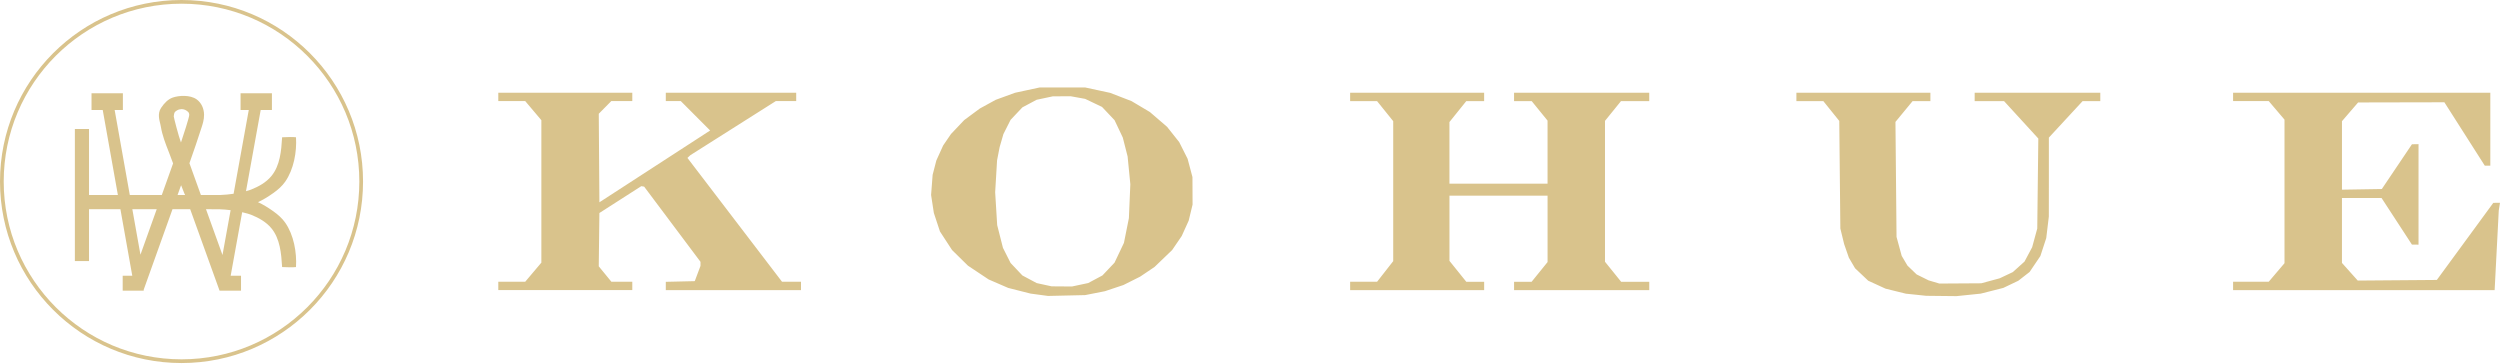
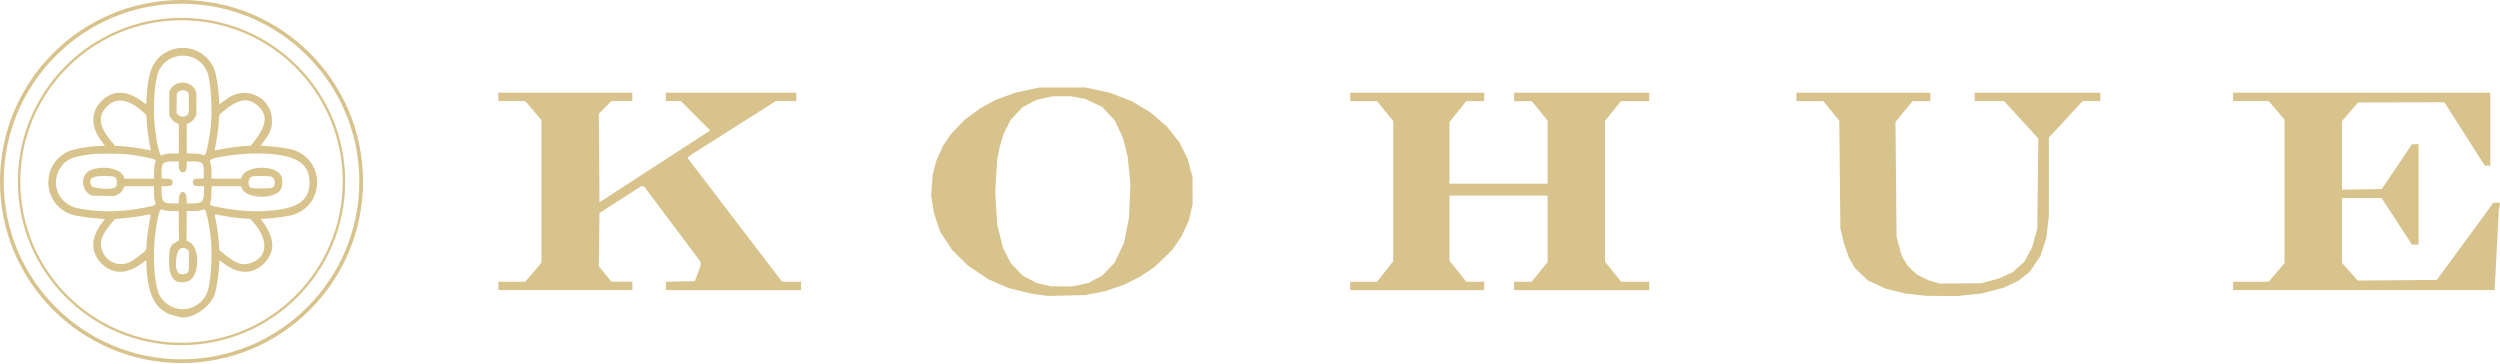
- <svg xmlns="http://www.w3.org/2000/svg" viewBox="0 0 805.328 116.946" height="116.946" width="805.328" xml:space="preserve" id="svg833" version="1.1">
+ <svg xmlns="http://www.w3.org/2000/svg" viewBox="0 0 805.358 116.946" height="116.946" width="805.358" xml:space="preserve" id="svg833" version="1.1">
  <defs id="defs837">
+     <linearGradient id="swatch6">
+       <stop style="stop-color:#48c192;stop-opacity:1;" offset="0" id="stop6" />
+     </linearGradient>
    <linearGradient id="swatch7">
      <stop style="stop-color:#000000;stop-opacity:1;" offset="0" id="stop7" />
    </linearGradient>
  </defs>
-   <g transform="matrix(1.333333,0,0,-1.333333,-627,700.6668)" id="g841">
-     <path style="fill:#d9c38c;fill-opacity:1;stroke-width:0.289" d="m 721.348,454.284 -2.109,0.284 -2.709,0.687 -2.709,0.687 -2.356,1.021 -2.356,1.021 -2.501,1.664 -2.501,1.664 -1.921,1.89 -1.921,1.89 -1.461,2.242 -1.461,2.242 -0.739,2.239 -0.739,2.239 -0.332,2.168 -0.332,2.168 0.186,2.437 0.186,2.437 0.45,1.737 0.45,1.737 0.819,1.805 0.819,1.805 0.951,1.391 0.951,1.391 1.594,1.68 1.594,1.68 1.89,1.397 1.89,1.397 1.917,1.05 1.917,1.05 2.332,0.851 2.332,0.851 2.978,0.642 2.978,0.642 h 5.492 5.492 l 3.016,-0.65 3.016,-0.65 2.589,-1 2.589,-1 2.219,-1.32 2.219,-1.32 2.071,-1.783 2.071,-1.783 1.466,-1.846 1.466,-1.846 1.016,-2.017 1.016,-2.017 0.586,-2.207 0.586,-2.207 0.014,-3.324 0.014,-3.324 -0.47,-1.945 -0.47,-1.945 -0.84,-1.852 -0.84,-1.852 -1.157,-1.695 -1.157,-1.695 -2.128,-2.044 -2.128,-2.044 -1.734,-1.168 -1.734,-1.168 -2.023,-1.014 -2.023,-1.014 -2.24,-0.748 -2.24,-0.749 -2.385,-0.469 -2.385,-0.469 -4.48,-0.102 -4.48,-0.102 z m 9.847,2.417 1.957,0.415 1.721,0.917 1.721,0.917 1.463,1.547 1.463,1.547 1.136,2.391 1.136,2.391 0.598,2.982 0.598,2.982 0.175,4.1 0.175,4.1 -0.33,3.357 -0.33,3.357 -0.581,2.28 -0.581,2.28 -0.995,2.1 -0.995,2.1 -1.515,1.602 -1.516,1.602 -2.038,0.973 -2.038,0.973 -1.715,0.311 -1.715,0.311 h -2.187 l -2.187,-0.01 -1.957,-0.415 -1.957,-0.415 -1.721,-0.917 -1.721,-0.917 -1.425,-1.507 -1.425,-1.507 -0.87,-1.724 -0.87,-1.724 -0.455,-1.575 -0.455,-1.575 -0.309,-1.59 -0.309,-1.59 -0.23,-3.858 -0.23,-3.858 0.243,-3.966 0.243,-3.966 0.697,-2.749 0.697,-2.749 0.924,-1.831 0.924,-1.831 1.425,-1.507 1.425,-1.507 1.73,-0.922 1.73,-0.922 1.803,-0.392 1.803,-0.392 2.457,-0.018 2.457,-0.018 z m 201.968,-2.407 -2.457,0.253 -2.457,0.607 -2.457,0.607 -2.091,0.959 -2.091,0.959 -1.588,1.502 -1.588,1.502 -0.75,1.279 -0.75,1.279 -0.572,1.648 -0.572,1.648 -0.457,1.879 -0.457,1.879 -0.13,12.996 -0.13,12.996 -1.927,2.392 -1.927,2.392 h -3.252 -3.252 v 1.012 1.012 h 16.187 16.187 v -1.012 -1.012 h -2.151 -2.151 l -2.07,-2.511 -2.07,-2.511 0.13,-13.892 0.13,-13.892 0.622,-2.288 0.622,-2.288 0.699,-1.181 0.699,-1.181 1.108,-1.064 1.108,-1.065 1.445,-0.716 1.445,-0.716 1.301,-0.386 1.301,-0.386 5.058,0.032 5.058,0.032 2.225,0.601 2.225,0.602 1.589,0.751 1.589,0.751 1.412,1.27 1.412,1.27 0.924,1.734 0.924,1.734 0.616,2.259 0.616,2.259 0.128,10.871 0.128,10.871 -4.14,4.521 -4.14,4.521 h -3.548 -3.548 v 1.012 1.012 h 15.175 15.175 v -1.012 -1.012 h -2.136 -2.136 l -4.076,-4.408 -4.076,-4.408 v -9.539 l -0.01,-9.539 -0.312,-2.601 -0.312,-2.602 -0.71,-2.168 -0.71,-2.168 -1.298,-1.92 -1.298,-1.92 -1.364,-1.063 -1.364,-1.063 -1.815,-0.866 -1.815,-0.866 -2.729,-0.692 -2.729,-0.692 -2.93,-0.301 -2.93,-0.301 -3.655,0.039 -3.655,0.039 z m -342.525,2.127 v 1.012 h 3.252 3.252 l 1.951,2.308 1.951,2.308 v 17.206 17.206 l -1.951,2.308 -1.951,2.308 h -3.252 -3.252 v 1.012 1.012 h 16.187 16.187 v -1.012 -1.012 h -2.539 -2.539 l -1.511,-1.53 -1.511,-1.53 0.076,-10.696 0.076,-10.696 13.376,8.674 13.376,8.674 -3.544,3.552 -3.544,3.552 h -1.811 -1.811 v 1.012 1.012 h 15.753 15.753 v -1.012 -1.012 h -2.464 -2.464 l -10.326,-6.536 -10.326,-6.537 -0.35,-0.328 -0.35,-0.329 11.427,-14.958 11.427,-14.958 h 2.292 2.292 v -1.012 -1.012 H 647.437 631.106 v 1.003 1.003 l 3.499,0.081 3.499,0.081 0.692,1.842 0.692,1.842 v 0.494 0.494 l -6.807,9.081 -6.807,9.082 -0.347,0.056 -0.347,0.056 -5.058,-3.242 -5.058,-3.242 -0.078,-6.439 -0.078,-6.439 1.523,-1.861 1.523,-1.861 h 2.529 2.529 v -1.012 -1.012 H 606.825 590.638 Z m 205.804,0 v 1.012 h 3.257 3.257 l 1.946,2.488 1.946,2.488 v 16.91 16.91 l -1.951,2.421 -1.951,2.421 h -3.252 -3.252 v 1.012 1.012 h 16.187 16.187 v -1.012 -1.012 h -2.158 -2.158 l -2.033,-2.526 -2.033,-2.526 v -7.446 -7.446 h 11.851 11.851 v 7.618 7.618 l -1.915,2.354 -1.915,2.354 h -2.132 -2.132 v 1.012 1.012 h 16.331 16.331 v -1.012 -1.012 h -3.413 -3.413 l -1.932,-2.385 -1.932,-2.385 v -17.02 -17.02 l 1.951,-2.419 1.951,-2.419 3.396,-3e-4 3.396,-2e-4 v -1.012 -1.012 h -16.331 -16.331 v 1.012 1.012 h 2.12 2.12 l 1.927,2.382 1.927,2.382 v 8.024 8.024 h -11.851 -11.851 v -7.88 -7.88 l 2.033,-2.526 2.033,-2.526 h 2.158 2.158 v -1.012 -1.012 h -16.187 -16.187 z m 213.319,0 v 1.012 h 4.305 4.305 l 1.906,2.24 1.906,2.24 v 17.343 17.343 l -1.906,2.24 -1.906,2.24 h -4.305 -4.305 v 1.012 1.012 h 31.073 31.073 v -8.816 -8.816 h -0.667 -0.667 l -4.883,7.66 -4.883,7.66 -10.42,-0.022 -10.42,-0.022 -1.951,-2.262 -1.951,-2.262 v -8.274 -8.274 l 4.814,0.079 4.814,0.079 3.64,5.406 3.64,5.406 0.795,0.014 0.795,0.014 v -12.14 -12.14 l -0.795,0.01 h -0.795 l -3.672,5.632 -3.672,5.632 h -4.783 -4.783 v -7.844 -7.844 l 1.908,-2.132 1.908,-2.132 9.554,0.076 9.554,0.076 6.82,9.312 6.82,9.312 0.808,0.01 0.808,0.01 -0.148,-0.939 -0.147,-0.939 -0.499,-9.611 -0.499,-9.611 h -31.595 -31.595 z" id="path2-2-1-30-0-7" />
-     <path d="m 557.513,481.647 h -0.448 c -4e-4,-11.864 -4.808,-22.601 -12.583,-30.379 -7.776,-7.774 -18.512,-12.581 -30.376,-12.581 -11.864,0 -22.601,4.807 -30.377,12.581 -7.775,7.778 -12.582,18.515 -12.582,30.379 0,11.864 4.808,22.601 12.582,30.375 7.776,7.774 18.512,12.581 30.377,12.585 11.864,0 22.601,-4.811 30.376,-12.585 7.775,-7.774 12.582,-18.511 12.583,-30.375 h 0.448 0.448 c -4e-4,24.219 -19.635,43.853 -43.855,43.853 -24.221,0 -43.855,-19.634 -43.856,-43.853 4e-4,-24.223 19.635,-43.857 43.856,-43.857 24.221,0 43.855,19.634 43.855,43.857 h -0.448" style="fill:#d9c38c;fill-opacity:1;fill-rule:nonzero;stroke:none;stroke-width:0.041" id="path1035-0-7-6" />
-     <path d="m 524.003,463.886 -3.989,11.078 h 0.913 c 0.132,0 0.259,0 0.389,-0.01 0.058,-0.012 0.117,-0.025 0.183,-0.021 0.116,0 0.229,0 0.344,0.01 0.483,-0.01 0.949,-0.01 1.395,0 0.968,-0.029 1.884,-0.111 2.729,-0.218 z m -10.855,14.498 0.726,2.029 v 0 c 0.044,0.111 0.091,0.218 0.135,0.329 0.261,-0.683 0.533,-1.379 0.829,-2.099 l 0.029,0.012 0.097,-0.272 z m -8.966,-14.424 -1.962,11.004 h 5.896 z m 8.907,34.914 c 0.357,0.226 1.37,0.494 2.24,-0.115 l 0.305,-0.235 c 0.138,-0.099 0.335,-0.362 0.341,-0.778 0.01,-0.556 -1.447,-5.037 -2.003,-6.671 -0.571,1.486 -1.759,6.124 -1.742,6.301 0.106,1.087 0.227,1.091 0.859,1.498 z m 23.229,-24.441 c -1.249,0.889 -2.457,1.634 -3.738,2.226 1.281,0.593 2.489,1.337 3.738,2.226 1.086,0.774 2.106,1.663 2.864,2.761 2.026,2.93 2.804,7.132 2.582,10.687 -0.981,0.123 -1.86,0.037 -3.354,0 -0.202,-3.296 -0.495,-6.835 -2.6,-9.379 -1.264,-1.531 -3.061,-2.527 -4.904,-3.259 -0.207,-0.086 -0.632,-0.226 -1.225,-0.387 l 3.553,19.618 h 2.712 v 4.041 h -7.575 v -4.041 h 1.981 l -3.664,-20.235 c -0.993,-0.148 -2.109,-0.268 -3.304,-0.309 h -4.598 l -2.767,7.687 c 1.07,2.988 2.055,5.947 2.926,8.63 0.261,0.798 0.621,1.893 0.606,3.082 -0.014,1.519 -0.671,2.897 -1.752,3.683 -1.631,1.202 -4.43,0.951 -5.807,0.469 -1.128,-0.391 -2.062,-1.337 -2.838,-2.519 -0.932,-1.42 -0.353,-3.062 -0.154,-3.967 l 0.114,-0.576 c 0.358,-2.099 1.11,-4.033 1.843,-5.901 l 0.146,-0.379 c 0.348,-0.893 0.663,-1.741 0.966,-2.568 l -2.73,-7.642 h -7.727 l -3.662,20.544 h 1.988 v 4.041 h -7.577 v -4.041 h 2.709 l 3.662,-20.544 h -6.974 v 15.959 h -3.419 v -31.918 h 3.419 v 12.539 h 7.583 l 2.867,-16.083 h -2.316 v -3.597 h 2.956 2.041 0.079 v 0.226 l 6.958,19.453 h 4.272 l 7.096,-19.68 h 0.108 1.926 3.151 v 3.597 h -2.5 l 2.781,15.354 c 1.081,-0.247 1.842,-0.49 2.144,-0.609 1.843,-0.737 3.64,-1.732 4.904,-3.259 2.105,-2.547 2.399,-6.087 2.6,-9.383 1.494,-0.037 2.373,-0.123 3.354,0 0.223,3.556 -0.555,7.757 -2.582,10.692 -0.758,1.095 -1.778,1.984 -2.864,2.757" style="fill:#d9c38c;fill-opacity:1;fill-rule:nonzero;stroke:none;stroke-width:0.041" id="path1039-36-8-0" />
+   <g transform="matrix(1.333333,0,0,-1.333333,-1893.643,2115.753)" id="g841">
+     <path style="fill:#d9c38c;fill-opacity:1;stroke-width:0.289" d="m 1671.353,1515.601 -2.109,0.284 -2.709,0.687 -2.709,0.687 -2.356,1.021 -2.356,1.021 -2.501,1.664 -2.501,1.664 -1.921,1.89 -1.921,1.89 -1.461,2.242 -1.461,2.242 -0.739,2.239 -0.739,2.239 -0.332,2.168 -0.332,2.168 0.186,2.437 0.186,2.437 0.45,1.737 0.45,1.737 0.819,1.805 0.819,1.805 0.951,1.391 0.951,1.391 1.594,1.68 1.594,1.68 1.89,1.397 1.89,1.397 1.917,1.05 1.917,1.05 2.332,0.851 2.332,0.851 2.978,0.642 2.978,0.642 h 5.492 5.492 l 3.016,-0.65 3.016,-0.65 2.589,-1 2.589,-1 2.219,-1.32 2.219,-1.32 2.071,-1.783 2.071,-1.783 1.466,-1.846 1.466,-1.846 1.016,-2.017 1.016,-2.017 0.586,-2.207 0.586,-2.207 0.014,-3.324 0.014,-3.324 -0.47,-1.945 -0.47,-1.945 -0.84,-1.852 -0.84,-1.852 -1.157,-1.695 -1.157,-1.695 -2.128,-2.044 -2.128,-2.044 -1.734,-1.168 -1.734,-1.168 -2.023,-1.014 -2.023,-1.014 -2.24,-0.748 -2.24,-0.749 -2.385,-0.469 -2.385,-0.469 -4.48,-0.102 -4.48,-0.102 z m 9.847,2.417 1.957,0.415 1.721,0.917 1.721,0.917 1.463,1.547 1.463,1.547 1.136,2.391 1.136,2.391 0.598,2.982 0.598,2.982 0.175,4.1 0.175,4.1 -0.33,3.357 -0.33,3.357 -0.581,2.28 -0.581,2.28 -0.995,2.1 -0.995,2.1 -1.515,1.602 -1.516,1.602 -2.038,0.973 -2.038,0.973 -1.715,0.311 -1.715,0.311 h -2.187 l -2.187,-0.01 -1.957,-0.415 -1.957,-0.415 -1.721,-0.917 -1.721,-0.917 -1.425,-1.507 -1.425,-1.507 -0.87,-1.724 -0.87,-1.724 -0.455,-1.575 -0.455,-1.575 -0.309,-1.59 -0.309,-1.59 -0.23,-3.858 -0.23,-3.858 0.243,-3.966 0.243,-3.966 0.697,-2.749 0.697,-2.749 0.924,-1.831 0.924,-1.831 1.425,-1.507 1.425,-1.507 1.73,-0.922 1.73,-0.922 1.803,-0.392 1.803,-0.392 2.457,-0.018 2.457,-0.018 z m 201.968,-2.407 -2.457,0.253 -2.457,0.607 -2.457,0.607 -2.091,0.959 -2.091,0.959 -1.588,1.502 -1.588,1.502 -0.75,1.279 -0.75,1.279 -0.572,1.648 -0.572,1.648 -0.457,1.879 -0.457,1.879 -0.13,12.996 -0.13,12.996 -1.927,2.392 -1.927,2.392 h -3.252 -3.252 v 1.012 1.012 h 16.187 16.187 v -1.012 -1.012 h -2.151 -2.151 l -2.07,-2.511 -2.07,-2.511 0.13,-13.892 0.13,-13.892 0.622,-2.288 0.622,-2.288 0.699,-1.181 0.699,-1.181 1.108,-1.064 1.108,-1.065 1.445,-0.716 1.445,-0.716 1.301,-0.386 1.301,-0.386 5.058,0.032 5.058,0.032 2.225,0.601 2.225,0.602 1.589,0.751 1.589,0.751 1.412,1.27 1.412,1.27 0.924,1.734 0.924,1.734 0.616,2.259 0.616,2.259 0.128,10.871 0.128,10.871 -4.14,4.521 -4.14,4.521 h -3.548 -3.548 v 1.012 1.012 h 15.175 15.175 v -1.012 -1.012 h -2.136 -2.136 l -4.076,-4.408 -4.076,-4.408 v -9.539 l -0.01,-9.539 -0.312,-2.601 -0.312,-2.602 -0.71,-2.168 -0.71,-2.168 -1.298,-1.92 -1.298,-1.92 -1.364,-1.063 -1.364,-1.063 -1.815,-0.866 -1.815,-0.866 -2.729,-0.692 -2.729,-0.692 -2.93,-0.301 -2.93,-0.301 -3.655,0.039 -3.655,0.039 z m -342.525,2.127 v 1.012 h 3.252 3.252 l 1.951,2.308 1.951,2.308 v 17.206 17.206 l -1.951,2.308 -1.951,2.308 h -3.252 -3.252 v 1.012 1.012 h 16.187 16.187 v -1.012 -1.012 h -2.539 -2.539 l -1.511,-1.53 -1.511,-1.53 0.076,-10.696 0.076,-10.696 13.376,8.674 13.376,8.674 -3.544,3.552 -3.544,3.552 h -1.811 -1.811 v 1.012 1.012 h 15.753 15.753 v -1.012 -1.012 h -2.464 -2.464 l -10.326,-6.536 -10.326,-6.537 -0.35,-0.328 -0.35,-0.329 11.427,-14.958 11.427,-14.958 h 2.292 2.292 v -1.012 -1.012 h -16.331 -16.331 v 1.003 1.003 l 3.499,0.081 3.499,0.081 0.692,1.842 0.692,1.842 v 0.494 0.494 l -6.807,9.081 -6.807,9.082 -0.347,0.056 -0.347,0.056 -5.058,-3.242 -5.058,-3.242 -0.078,-6.439 -0.078,-6.439 1.523,-1.861 1.523,-1.861 h 2.529 2.529 v -1.012 -1.012 h -16.187 -16.187 z m 205.804,0 v 1.012 h 3.257 3.257 l 1.946,2.488 1.946,2.488 v 16.91 16.91 l -1.951,2.421 -1.951,2.421 h -3.252 -3.252 v 1.012 1.012 h 16.187 16.187 v -1.012 -1.012 h -2.158 -2.158 l -2.033,-2.526 -2.033,-2.526 v -7.446 -7.446 h 11.851 11.851 v 7.618 7.618 l -1.915,2.354 -1.915,2.354 h -2.132 -2.132 v 1.012 1.012 h 16.331 16.331 v -1.012 -1.012 h -3.413 -3.413 l -1.932,-2.385 -1.932,-2.385 v -17.02 -17.02 l 1.951,-2.419 1.951,-2.419 3.396,-3e-4 3.396,-2e-4 v -1.012 -1.012 h -16.331 -16.331 v 1.012 1.012 h 2.12 2.12 l 1.927,2.382 1.927,2.382 v 8.024 8.024 h -11.851 -11.851 v -7.88 -7.88 l 2.033,-2.526 2.033,-2.526 h 2.158 2.158 v -1.012 -1.012 h -16.187 -16.187 z m 213.319,0 v 1.012 h 4.305 4.305 l 1.906,2.24 1.906,2.24 v 17.343 17.343 l -1.906,2.24 -1.906,2.24 h -4.305 -4.305 v 1.012 1.012 h 31.073 31.073 v -8.816 -8.816 h -0.667 -0.667 l -4.883,7.66 -4.883,7.66 -10.42,-0.022 -10.42,-0.022 -1.951,-2.262 -1.951,-2.262 v -8.274 -8.274 l 4.814,0.079 4.814,0.079 3.64,5.406 3.64,5.406 0.795,0.014 0.795,0.014 v -12.14 -12.14 l -0.795,0.01 h -0.795 l -3.672,5.632 -3.672,5.632 h -4.783 -4.783 v -7.844 -7.844 l 1.908,-2.132 1.908,-2.132 9.554,0.076 9.554,0.076 6.82,9.312 6.82,9.312 0.808,0.01 0.808,0.01 -0.148,-0.939 -0.147,-0.939 -0.499,-9.611 -0.499,-9.611 h -31.595 -31.595 z" id="path2-2-1-30-7-8" />
+     <g id="g2" transform="translate(440.7323,743.3145)">
+       <path d="m 1066.763,799.647 h -0.448 c -4e-4,-11.864 -4.808,-22.601 -12.583,-30.379 -7.776,-7.774 -18.512,-12.581 -30.376,-12.581 -11.864,0 -22.601,4.807 -30.377,12.581 -7.775,7.778 -12.582,18.515 -12.582,30.379 0,11.864 4.808,22.601 12.582,30.375 7.775,7.774 18.512,12.581 30.377,12.585 11.864,0 22.601,-4.811 30.376,-12.585 7.775,-7.774 12.582,-18.511 12.583,-30.375 h 0.448 0.448 c -4e-4,24.219 -19.635,43.853 -43.855,43.853 -24.221,0 -43.855,-19.634 -43.856,-43.853 4e-4,-24.223 19.635,-43.857 43.856,-43.857 24.221,0 43.855,19.634 43.855,43.857 h -0.448" style="fill:#d9c38c;fill-opacity:1;fill-rule:nonzero;stroke:none;stroke-width:0.041" id="path1035-0-0-6-5-6-2-3" />
+       <path d="m 1062.604,799.647 h -0.294 c 0,-10.758 -4.36,-20.494 -11.409,-27.548 -7.05,-7.05 -16.787,-11.408 -27.545,-11.408 -10.758,0 -20.495,4.358 -27.545,11.408 -7.05,7.054 -11.409,16.791 -11.409,27.548 4e-4,10.757 4.36,20.494 11.409,27.544 7.05,7.05 16.787,11.408 27.545,11.408 10.758,0 20.494,-4.358 27.545,-11.408 7.05,-7.05 11.409,-16.786 11.409,-27.544 h 0.294 0.294 c 0,21.836 -17.703,39.54 -39.542,39.54 -21.839,0 -39.542,-17.704 -39.542,-39.54 4e-4,-21.84 17.704,-39.544 39.542,-39.544 21.839,0 39.542,17.704 39.542,39.544 h -0.294" style="fill:#d9c38c;fill-opacity:1;fill-rule:nonzero;stroke:none;stroke-width:0.041" id="path1037-38-3-0-4-5-7-9" />
+       <path style="fill:#d9c38c;fill-opacity:1;stroke-width:0.107" d="m 1022.536,767.01 c -0.059,0.023 -0.468,0.123 -0.909,0.224 -4.42,1.006 -6.544,4.908 -6.752,12.406 -0.031,1.12 0,1.101 -0.821,0.448 -3.559,-2.822 -7.055,-2.999 -9.787,-0.495 -2.86,2.621 -2.97,6.25 -0.3,9.833 l 0.837,1.123 -0.653,0.072 c -0.359,0.039 -1.308,0.124 -2.109,0.189 -1.99,0.16 -4.508,0.587 -5.436,0.921 -6.742,2.432 -7.34,11.7 -0.969,15.013 1.49,0.775 5.53,1.496 8.422,1.504 0.426,0 0.775,0.022 0.775,0.046 0,0.024 -0.392,0.565 -0.872,1.201 -2.584,3.432 -2.556,6.983 0.075,9.607 2.763,2.755 6.298,2.638 10.096,-0.334 0.748,-0.585 0.689,-0.693 0.805,1.461 0.338,6.258 1.685,9.145 5.058,10.843 4.351,2.191 9.69,0.07 11.36,-4.514 0.465,-1.276 1.032,-5.165 1.083,-7.425 0.011,-0.456 0.036,-0.829 0.058,-0.829 0.021,0 0.411,0.277 0.867,0.614 0.455,0.338 0.996,0.73 1.202,0.871 4.609,3.155 10.635,0.073 10.64,-5.442 0,-1.919 -0.383,-2.888 -2.001,-5.043 -0.399,-0.531 -0.725,-0.978 -0.725,-0.993 0,-0.015 0.614,-0.058 1.364,-0.097 2.628,-0.134 5.813,-0.629 6.973,-1.084 7.217,-2.834 7.013,-12.945 -0.313,-15.475 -1.05,-0.363 -4.021,-0.786 -7.036,-1.003 l -0.991,-0.071 0.375,-0.497 c 3.12,-4.127 3.244,-7.437 0.382,-10.284 -2.604,-2.592 -6.061,-2.621 -9.479,-0.081 -0.584,0.433 -1.114,0.821 -1.179,0.86 -0.082,0.05 -0.124,-0.183 -0.137,-0.754 -0.06,-2.601 -0.599,-6.192 -1.149,-7.645 -1.252,-3.31 -6.124,-6.186 -8.756,-5.168 z m 2.44,1.932 c 2.249,0.477 4.179,2.273 4.771,4.441 0.823,3.014 1.116,9.476 0.605,13.349 -0.355,2.692 -0.992,5.703 -1.263,5.975 l -0.248,0.248 -0.61,-0.214 c -0.498,-0.175 -0.883,-0.214 -2.107,-0.214 h -1.497 l -0.029,-3.589 -0.03,-3.589 0.618,-0.277 c 2.748,-1.233 2.57,-8.562 -0.231,-9.493 -3.059,-1.016 -4.613,0.562 -4.609,4.679 0,3.369 0.253,4.047 1.764,4.791 0.486,0.239 0.685,0.393 0.644,0.498 -0.032,0.084 -0.058,1.688 -0.058,3.566 v 3.414 l -1.524,0.007 c -1.219,0 -1.642,0.045 -2.112,0.208 l -0.588,0.205 -0.254,-0.251 c -0.484,-0.478 -1.33,-5.632 -1.502,-9.148 -0.215,-4.387 0.4,-9.723 1.305,-11.338 1.447,-2.58 4.165,-3.856 6.955,-3.265 z m -0.28,8.579 c 0.436,0.436 0.461,0.594 0.461,2.981 v 2.321 l -0.382,0.36 c -0.393,0.371 -0.474,0.392 -1.383,0.361 -1.433,-0.049 -1.966,-5.389 -0.614,-6.149 0.447,-0.251 1.617,-0.174 1.918,0.127 z m -14.669,2.338 c 0.8,0.208 1.3,0.497 2.776,1.604 1.998,1.497 2.086,1.599 2.086,2.427 0,1.353 0.34,4.09 0.807,6.491 0.31,1.593 0.563,1.439 -1.662,1.014 -1.617,-0.308 -3.342,-0.522 -6.074,-0.755 l -0.673,-0.057 -0.75,-0.873 c -1.761,-2.051 -2.664,-3.757 -2.661,-5.029 0.01,-3.282 3.016,-5.639 6.152,-4.823 z m 29.904,0.044 c 4.378,1.353 4.599,5.764 0.511,10.195 l -0.473,0.512 -1.551,0.108 c -1.752,0.122 -3.83,0.405 -5.722,0.778 -1.548,0.305 -1.399,0.52 -1.018,-1.473 0.395,-2.063 0.626,-3.874 0.716,-5.603 l 0.068,-1.315 0.812,-0.674 c 3.144,-2.609 4.603,-3.163 6.656,-2.529 z m -31.643,12.625 c 2.129,0.136 3.592,0.328 6.135,0.805 2.779,0.521 2.862,0.576 2.499,1.651 -0.173,0.514 -0.215,0.919 -0.215,2.085 v 1.447 h -3.557 -3.557 l -0.243,-0.531 c -0.362,-0.79 -0.736,-1.171 -1.492,-1.521 l -0.68,-0.315 -2.749,0.034 -2.749,0.034 -0.499,0.293 c -1.534,0.902 -2.093,3.09 -1.196,4.687 1.41,2.51 8.281,2.308 9.352,-0.275 l 0.243,-0.587 h 3.552 3.552 l 0.045,1.684 c 0.035,1.314 0.088,1.786 0.24,2.148 l 0.195,0.464 -0.257,0.257 c -0.282,0.282 -3.205,0.891 -6.19,1.29 -1.802,0.241 -7.33,0.278 -9.091,0.062 -4.608,-0.566 -6.129,-1.208 -7.446,-3.144 -2.682,-3.94 -0.565,-8.976 4.173,-9.93 3.003,-0.604 6.716,-0.842 9.933,-0.637 z m 37.403,0.163 c 6.074,0.662 8.563,2.597 8.595,6.68 0.039,4.98 -3.783,7.062 -12.959,7.058 -3.887,0 -10.273,-0.902 -10.912,-1.538 l -0.25,-0.249 0.223,-0.722 c 0.179,-0.579 0.223,-1.004 0.223,-2.154 v -1.433 h 3.556 3.556 l 0.252,0.583 c 1.154,2.667 8.047,2.764 9.453,0.133 0.38,-0.71 0.354,-2.483 -0.046,-3.242 -1.354,-2.566 -8.445,-2.409 -9.445,0.209 l -0.189,0.496 h -3.557 -3.557 l -0.048,-1.631 c -0.037,-1.257 -0.094,-1.748 -0.248,-2.14 -0.32,-0.811 -0.19,-0.886 2.381,-1.376 4.893,-0.933 8.777,-1.136 12.973,-0.678 z m -22.978,2.732 c 0.078,2.299 1.813,2.299 1.892,0 l 0.037,-1.079 h 1.33 c 2.389,0 2.813,0.446 2.818,2.968 v 1.203 h -0.968 c -1.365,0 -1.706,0.201 -1.706,1.006 0,0.627 0.32,0.799 1.553,0.835 l 1.067,0.031 v 1.444 c 0,2.353 -0.316,2.674 -2.636,2.674 h -1.482 v -0.859 c 0,-1.06 -0.175,-1.529 -0.63,-1.688 -0.856,-0.298 -1.295,0.274 -1.295,1.688 v 0.859 h -1.481 c -2.325,0 -2.725,-0.425 -2.667,-2.834 l 0.031,-1.283 1.106,-0.054 c 1.226,-0.059 1.514,-0.223 1.514,-0.859 0,-0.756 -0.364,-0.959 -1.716,-0.959 h -0.978 l 0.037,-1.479 c 0.058,-2.326 0.436,-2.692 2.781,-2.692 l 1.354,-5e-5 z m -15.459,2.794 c 0.446,0.343 0.466,0.39 0.467,1.132 0,1.478 -0.286,1.626 -3.188,1.626 -2.892,0 -3.802,-0.725 -2.959,-2.356 0.359,-0.695 4.881,-1.015 5.679,-0.402 z m 37.999,-0.081 c 0.952,0.492 0.837,2.265 -0.175,2.693 -0.493,0.209 -4.278,0.206 -4.779,-0.007 -0.93,-0.389 -1.027,-2.379 -0.133,-2.739 0.42,-0.169 4.744,-0.127 5.086,0.05 z m -26.563,7.86 c 0.244,0.244 1.421,0.433 2.691,0.433 h 1.314 l 0.02,2.059 c 0.019,1.97 0.016,3.521 -0.01,4.584 -0.011,0.479 -0.025,0.499 -0.467,0.668 -0.648,0.248 -1.16,0.706 -1.526,1.368 l -0.317,0.573 v 2.834 2.834 l 0.321,0.584 c 1.282,2.334 5.116,2.081 6.045,-0.4 0.21,-0.563 0.223,-0.774 0.192,-3.227 l -0.033,-2.625 -0.319,-0.575 c -0.342,-0.618 -1.023,-1.211 -1.614,-1.406 l -0.366,-0.121 v -3.563 -3.563 l 1.577,-0.047 c 1.22,-0.036 1.697,-0.094 2.106,-0.253 l 0.529,-0.206 0.257,0.257 c 0.277,0.277 0.891,3.212 1.264,6.043 0.527,4.002 0.157,11.166 -0.705,13.618 -1.852,5.27 -9.175,5.679 -11.721,0.654 -1.1,-2.17 -1.587,-9.507 -0.954,-14.367 0.591,-4.535 1.19,-6.682 1.717,-6.155 z m -2.775,1.369 c -0.311,1.033 -0.906,5.251 -0.992,7.032 l -0.062,1.283 -0.629,0.599 c -3.501,3.334 -6.739,3.832 -9.002,1.384 -2.18,-2.358 -1.836,-4.654 1.262,-8.427 l 0.812,-0.989 h 0.568 c 1.356,0 5.583,-0.55 7.282,-0.948 0.68,-0.159 0.824,-0.147 0.76,0.066 z m 17.528,0.182 c 1.855,0.341 3.68,0.569 5.274,0.659 l 1.311,0.074 0.451,0.537 c 3.446,4.108 3.862,6.799 1.398,9.052 -2.521,2.303 -4.968,1.795 -9.239,-1.921 -0.149,-0.13 -0.198,-0.425 -0.253,-1.537 -0.095,-1.897 -0.591,-5.39 -0.994,-7.009 -0.061,-0.243 -0.044,-0.253 0.299,-0.184 0.2,0.041 0.989,0.188 1.754,0.329 z m -8.842,8.048 c 0.533,0.395 0.559,0.547 0.528,3.062 l -0.028,2.335 -0.343,0.306 c -0.617,0.551 -1.585,0.551 -2.202,0 l -0.343,-0.306 -0.032,-2.405 -0.032,-2.405 0.332,-0.378 c 0.481,-0.548 1.526,-0.651 2.121,-0.209 z" id="path1-79-2-3-0-0" />
+     </g>
  </g>
</svg>
